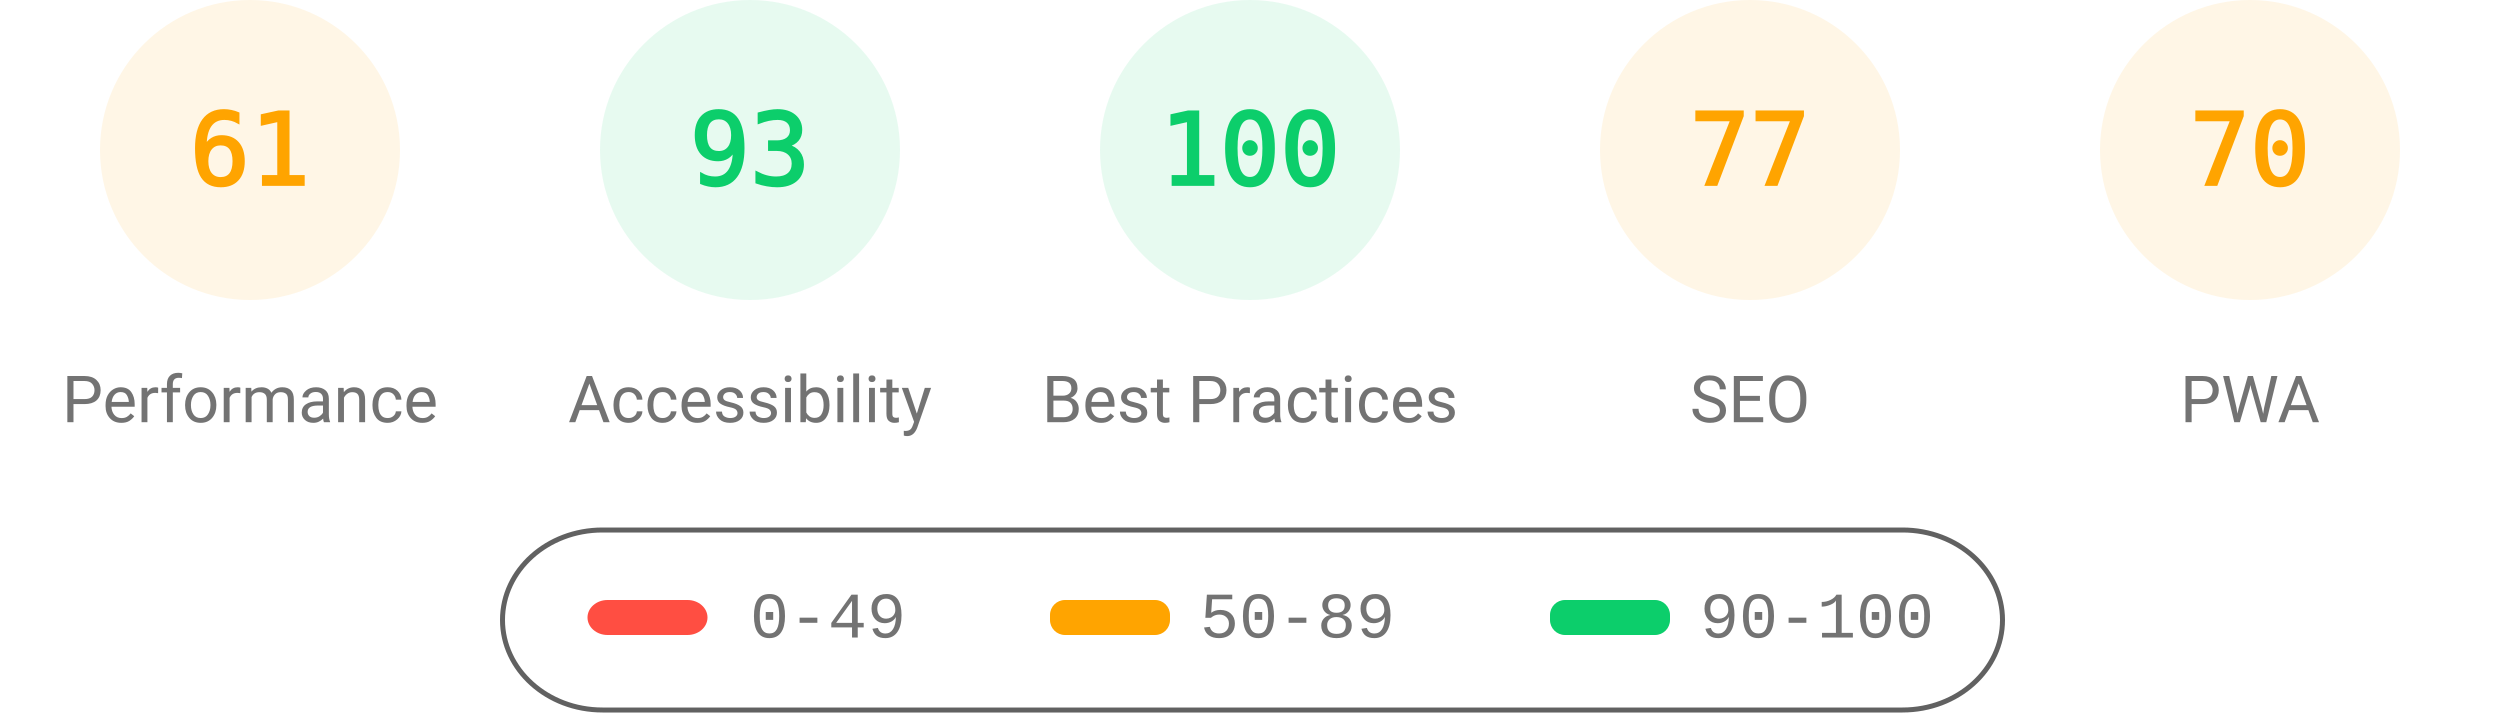
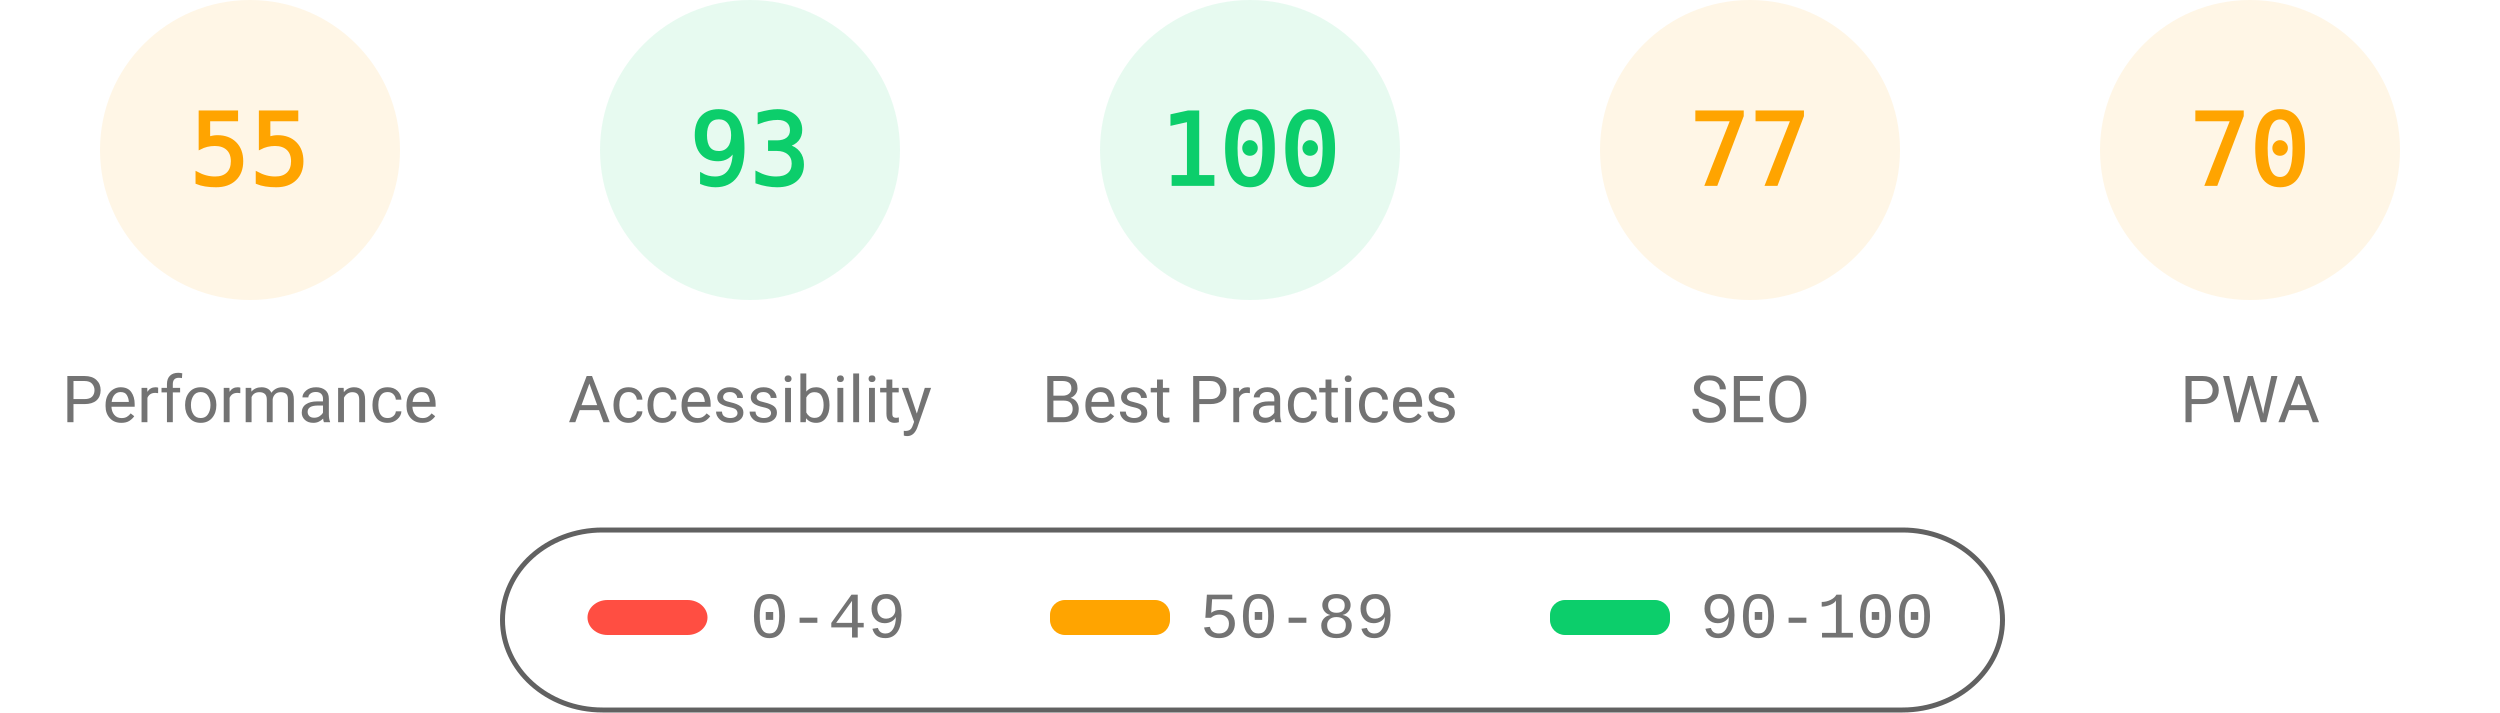
<svg xmlns="http://www.w3.org/2000/svg" fill="none" width="1000" height="285">
  <style>.gauge-base{opacity:.1}.gauge-arc{fill:none;animation-delay:250ms;stroke-linecap:round;transform:rotate(-90deg);transform-origin:100px 60px;animation:load-gauge 1s ease forwards}.guage-text{font-size:40px;font-family:monospace;text-align:center}.guage-red{color:#ff4e42;fill:#ff4e42;stroke:#ff4e42}.guage-orange{color:#ffa400;fill:#ffa400;stroke:#ffa400}.guage-green{color:#0cce6b;fill:#0cce6b;stroke:#0cce6b}.guage-undefined{color:#5c5c5c;fill:#5c5c5c;stroke:#5c5c5c}.guage-title{color:#737373;fill:#737373;stroke:none;font-size:26px;line-height:26px;font-family:Roboto,Halvetica,Arial,sans-serif}@keyframes load-gauge{from{stroke-dasharray:0 352.858}}</style>
  <svg class="guage-div guage-perf guage-orange" viewBox="0 0 200 200" width="200" height="200">
    <circle class="gauge-base" r="56" cx="100" cy="60" stroke-width="8" />
-     <circle class="gauge-arc guage-arc-1" r="56" cx="100" cy="60" stroke-width="8" style="stroke-dasharray:214.633,351.858" />
-     <text class="guage-text" x="100" y="60" alignment-baseline="central" dominant-baseline="central" text-anchor="middle">61</text>
+     <circle class="gauge-arc guage-arc-1" r="56" cx="100" cy="60" stroke-width="8" style="stroke-dasharray:193.522,351.858" />
+     <text class="guage-text" x="100" y="60" alignment-baseline="central" dominant-baseline="central" text-anchor="middle">55</text>
    <text class="guage-title" x="100" y="160" alignment-baseline="central" dominant-baseline="central" text-anchor="middle">Performance</text>
  </svg>
  <svg class="guage-div guage-acc guage-green" viewBox="0 0 200 200" width="200" height="200" x="200">
    <circle class="gauge-base" r="56" cx="100" cy="60" stroke-width="8" />
    <circle class="gauge-arc guage-arc-2" r="56" cx="100" cy="60" stroke-width="8" style="stroke-dasharray:327.228,351.858" />
    <text class="guage-text" x="100" y="60" alignment-baseline="central" dominant-baseline="central" text-anchor="middle">93</text>
    <text class="guage-title" x="100" y="160" alignment-baseline="central" dominant-baseline="central" text-anchor="middle">Accessibility</text>
  </svg>
  <svg class="guage-div guage-best guage-green" viewBox="0 0 200 200" width="200" height="200" x="400">
    <circle class="gauge-base" r="56" cx="100" cy="60" stroke-width="8" />
    <circle class="gauge-arc guage-arc-3" r="56" cx="100" cy="60" stroke-width="8" style="stroke-dasharray:351.858,351.858" />
    <text class="guage-text" x="100" y="60" alignment-baseline="central" dominant-baseline="central" text-anchor="middle">100</text>
    <text class="guage-title" x="100" y="160" alignment-baseline="central" dominant-baseline="central" text-anchor="middle">Best Practices</text>
  </svg>
  <svg class="guage-div guage-seo guage-orange" viewBox="0 0 200 200" width="200" height="200" x="600">
    <circle class="gauge-base" r="56" cx="100" cy="60" stroke-width="8" />
    <circle class="gauge-arc guage-arc-4" r="56" cx="100" cy="60" stroke-width="8" style="stroke-dasharray:270.931,351.858" />
    <text class="guage-text" x="100" y="60" alignment-baseline="central" dominant-baseline="central" text-anchor="middle">77</text>
    <text class="guage-title" x="100" y="160" alignment-baseline="central" dominant-baseline="central" text-anchor="middle">SEO</text>
  </svg>
  <svg class="guage-div guage-pwa guage-orange" viewBox="0 0 200 200" width="200" height="200" x="800">
    <circle class="gauge-base" r="56" cx="100" cy="60" stroke-width="8" />
    <circle class="gauge-arc guage-arc-4" r="56" cx="100" cy="60" stroke-width="8" style="stroke-dasharray:246.301,351.858" />
    <text class="guage-text" x="100" y="60" alignment-baseline="central" dominant-baseline="central" text-anchor="middle">70</text>
    <text class="guage-title" x="100" y="160" alignment-baseline="central" dominant-baseline="central" text-anchor="middle">PWA</text>
  </svg>
  <svg width="604" height="76" x="200" y="210">
    <path fill="none" id="canvas_background" d="M-1-1h604v80H-1z" />
    <rect fill-opacity="0" stroke="#616161" stroke-width="2" rx="40" id="svg_2" height="72" width="600" y="2" x="1" fill="#000" />
    <rect stroke="#000" rx="8" id="svg_3" height="14" width="48" y="30" x="35" stroke-opacity="null" stroke-width="0" fill="#ff4e42" />
    <rect stroke="#000" rx="6" id="svg_4" height="14" width="48" y="30" x="220" stroke-opacity="null" stroke-width="0" fill="#ffa400" />
    <rect stroke="#000" rx="6" id="svg_5" height="14" width="48" y="30" x="420" stroke-opacity="null" stroke-width="0" fill="#0cce6b" />
    <text xml:space="preserve" text-anchor="start" font-family="'Courier New', Courier, monospace" font-size="26" id="svg_6" y="45" x="100" stroke-opacity="null" stroke-width="0" stroke="#000" fill="#737373">0-49</text>
    <text xml:space="preserve" text-anchor="start" font-family="'Courier New', Courier, monospace" font-size="26" id="svg_7" y="45" x="280" stroke-opacity="null" stroke-width="0" stroke="#000" fill="#737373">50-89</text>
    <text xml:space="preserve" text-anchor="start" font-family="'Courier New', Courier, monospace" font-size="26" id="svg_8" y="45" x="480" stroke-opacity="null" stroke-width="0" stroke="#000" fill="#737373">90-100</text>
  </svg>
</svg>
